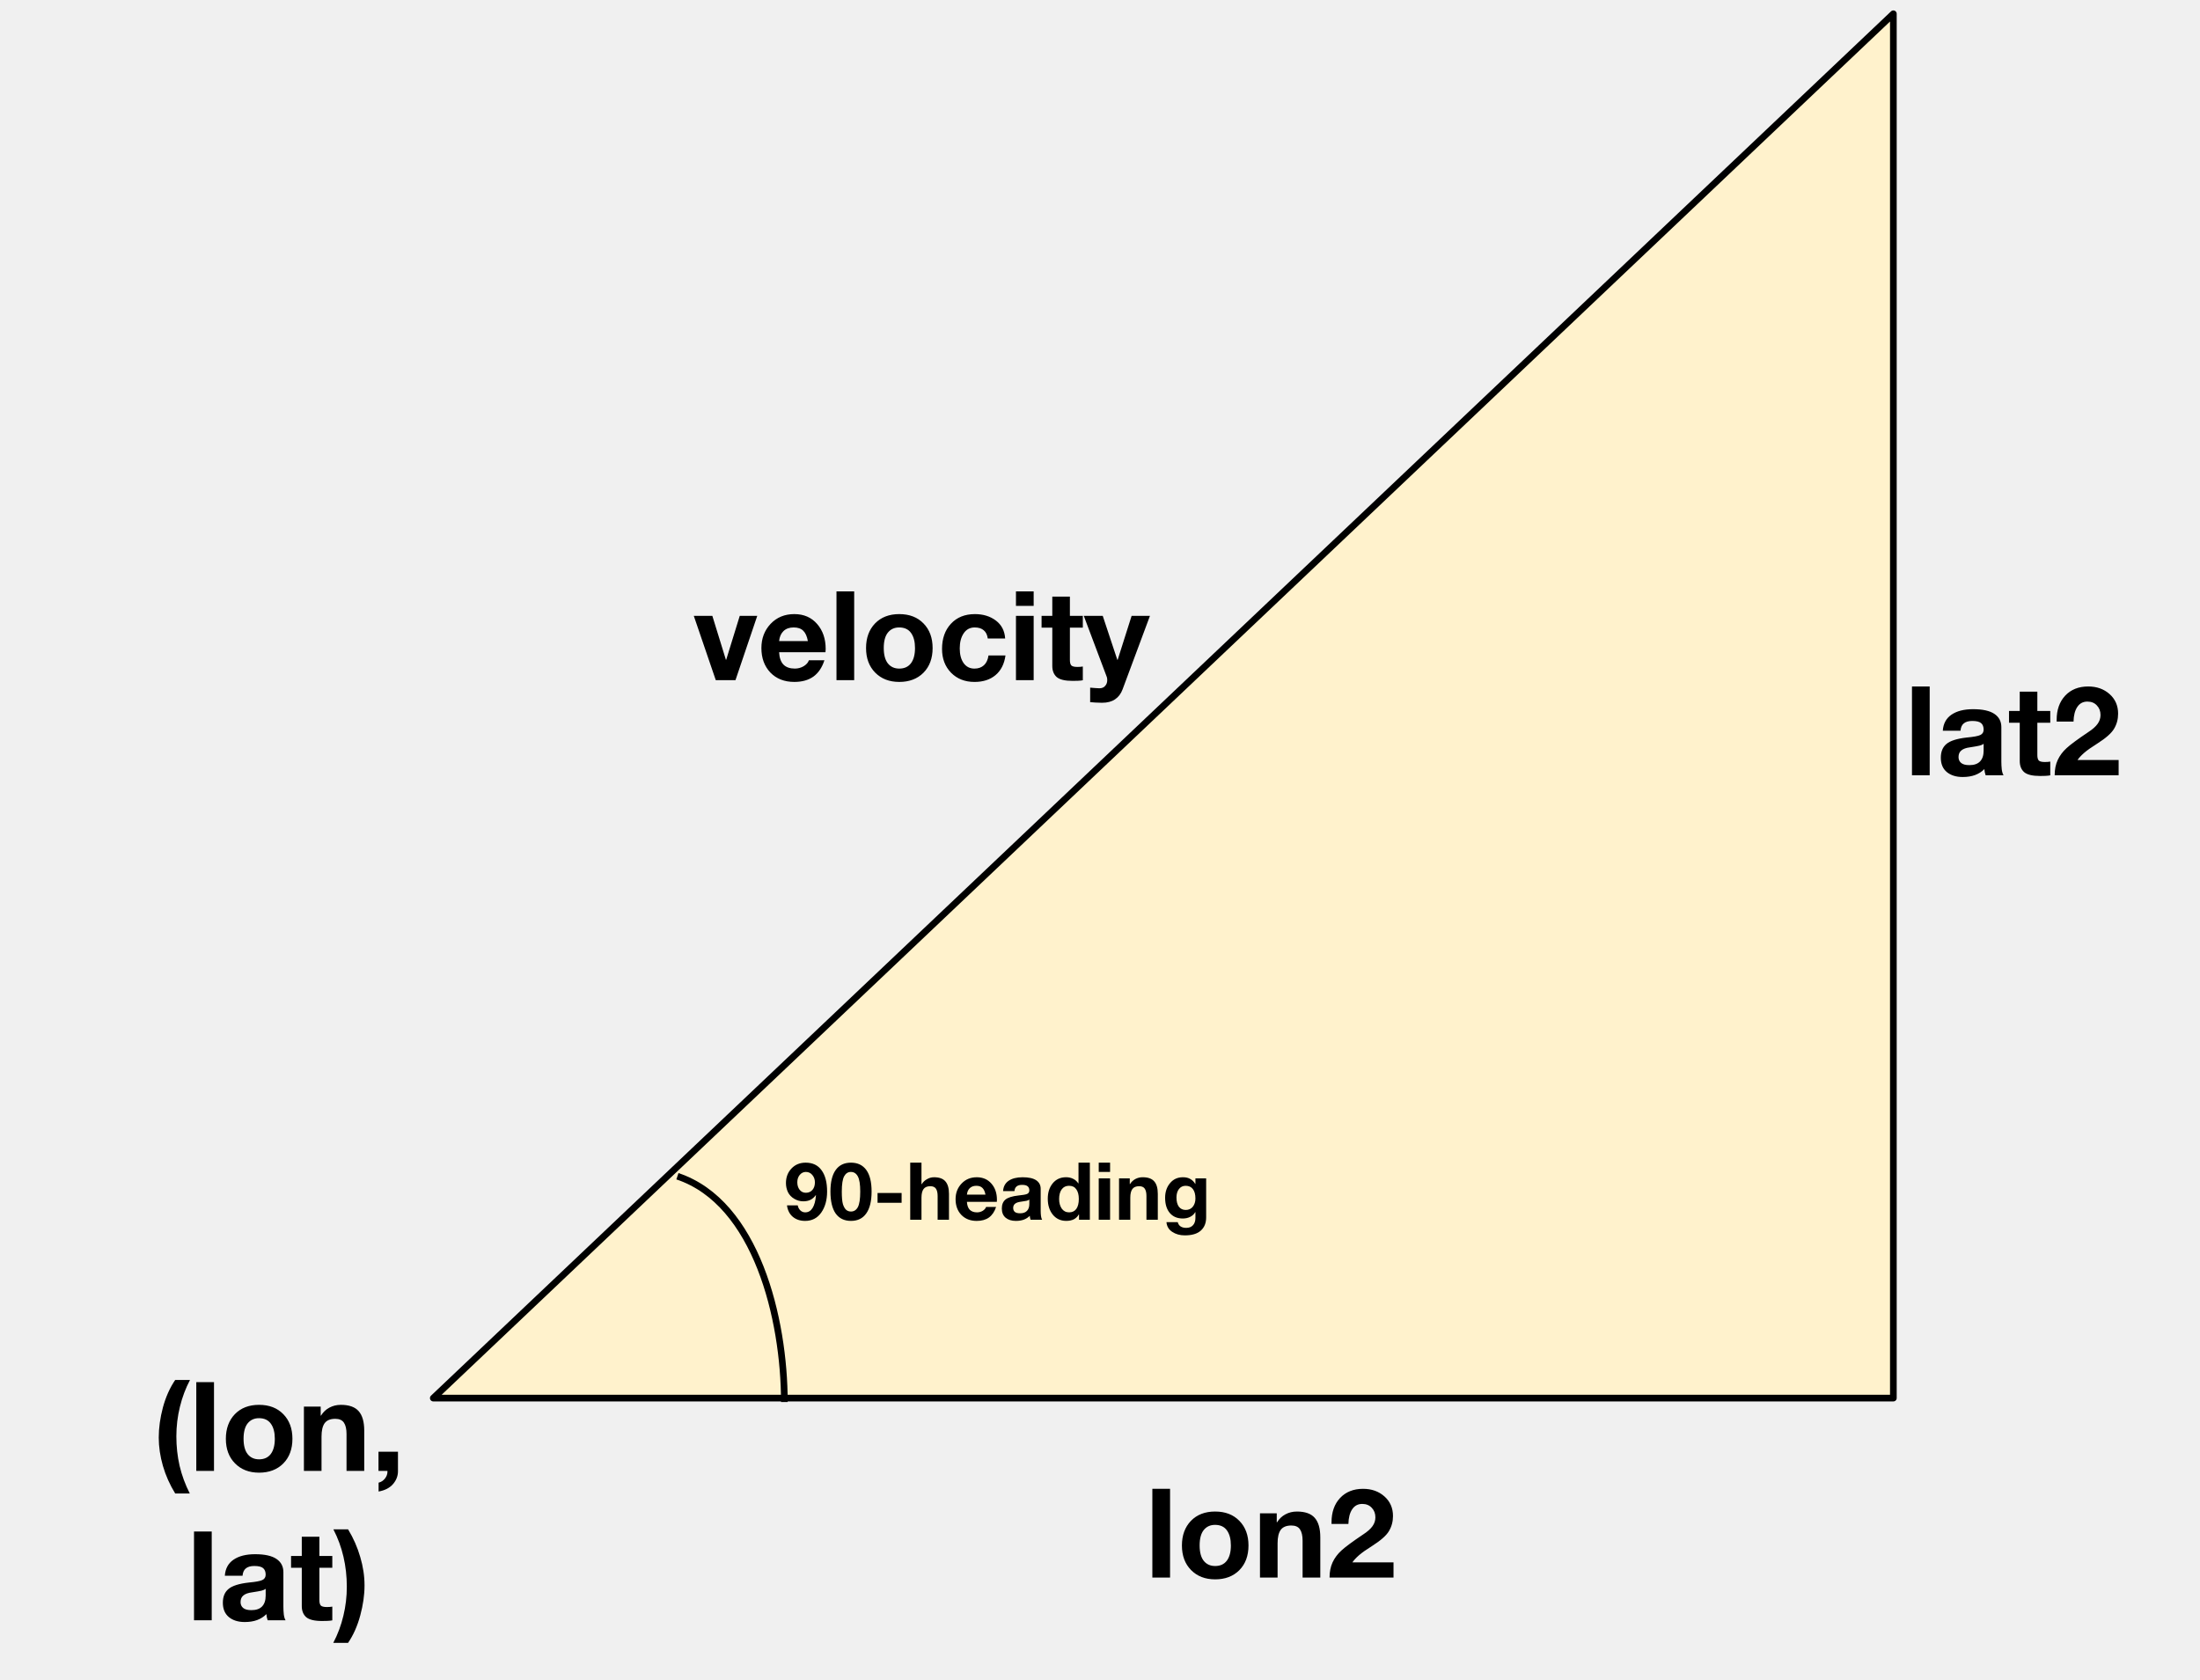
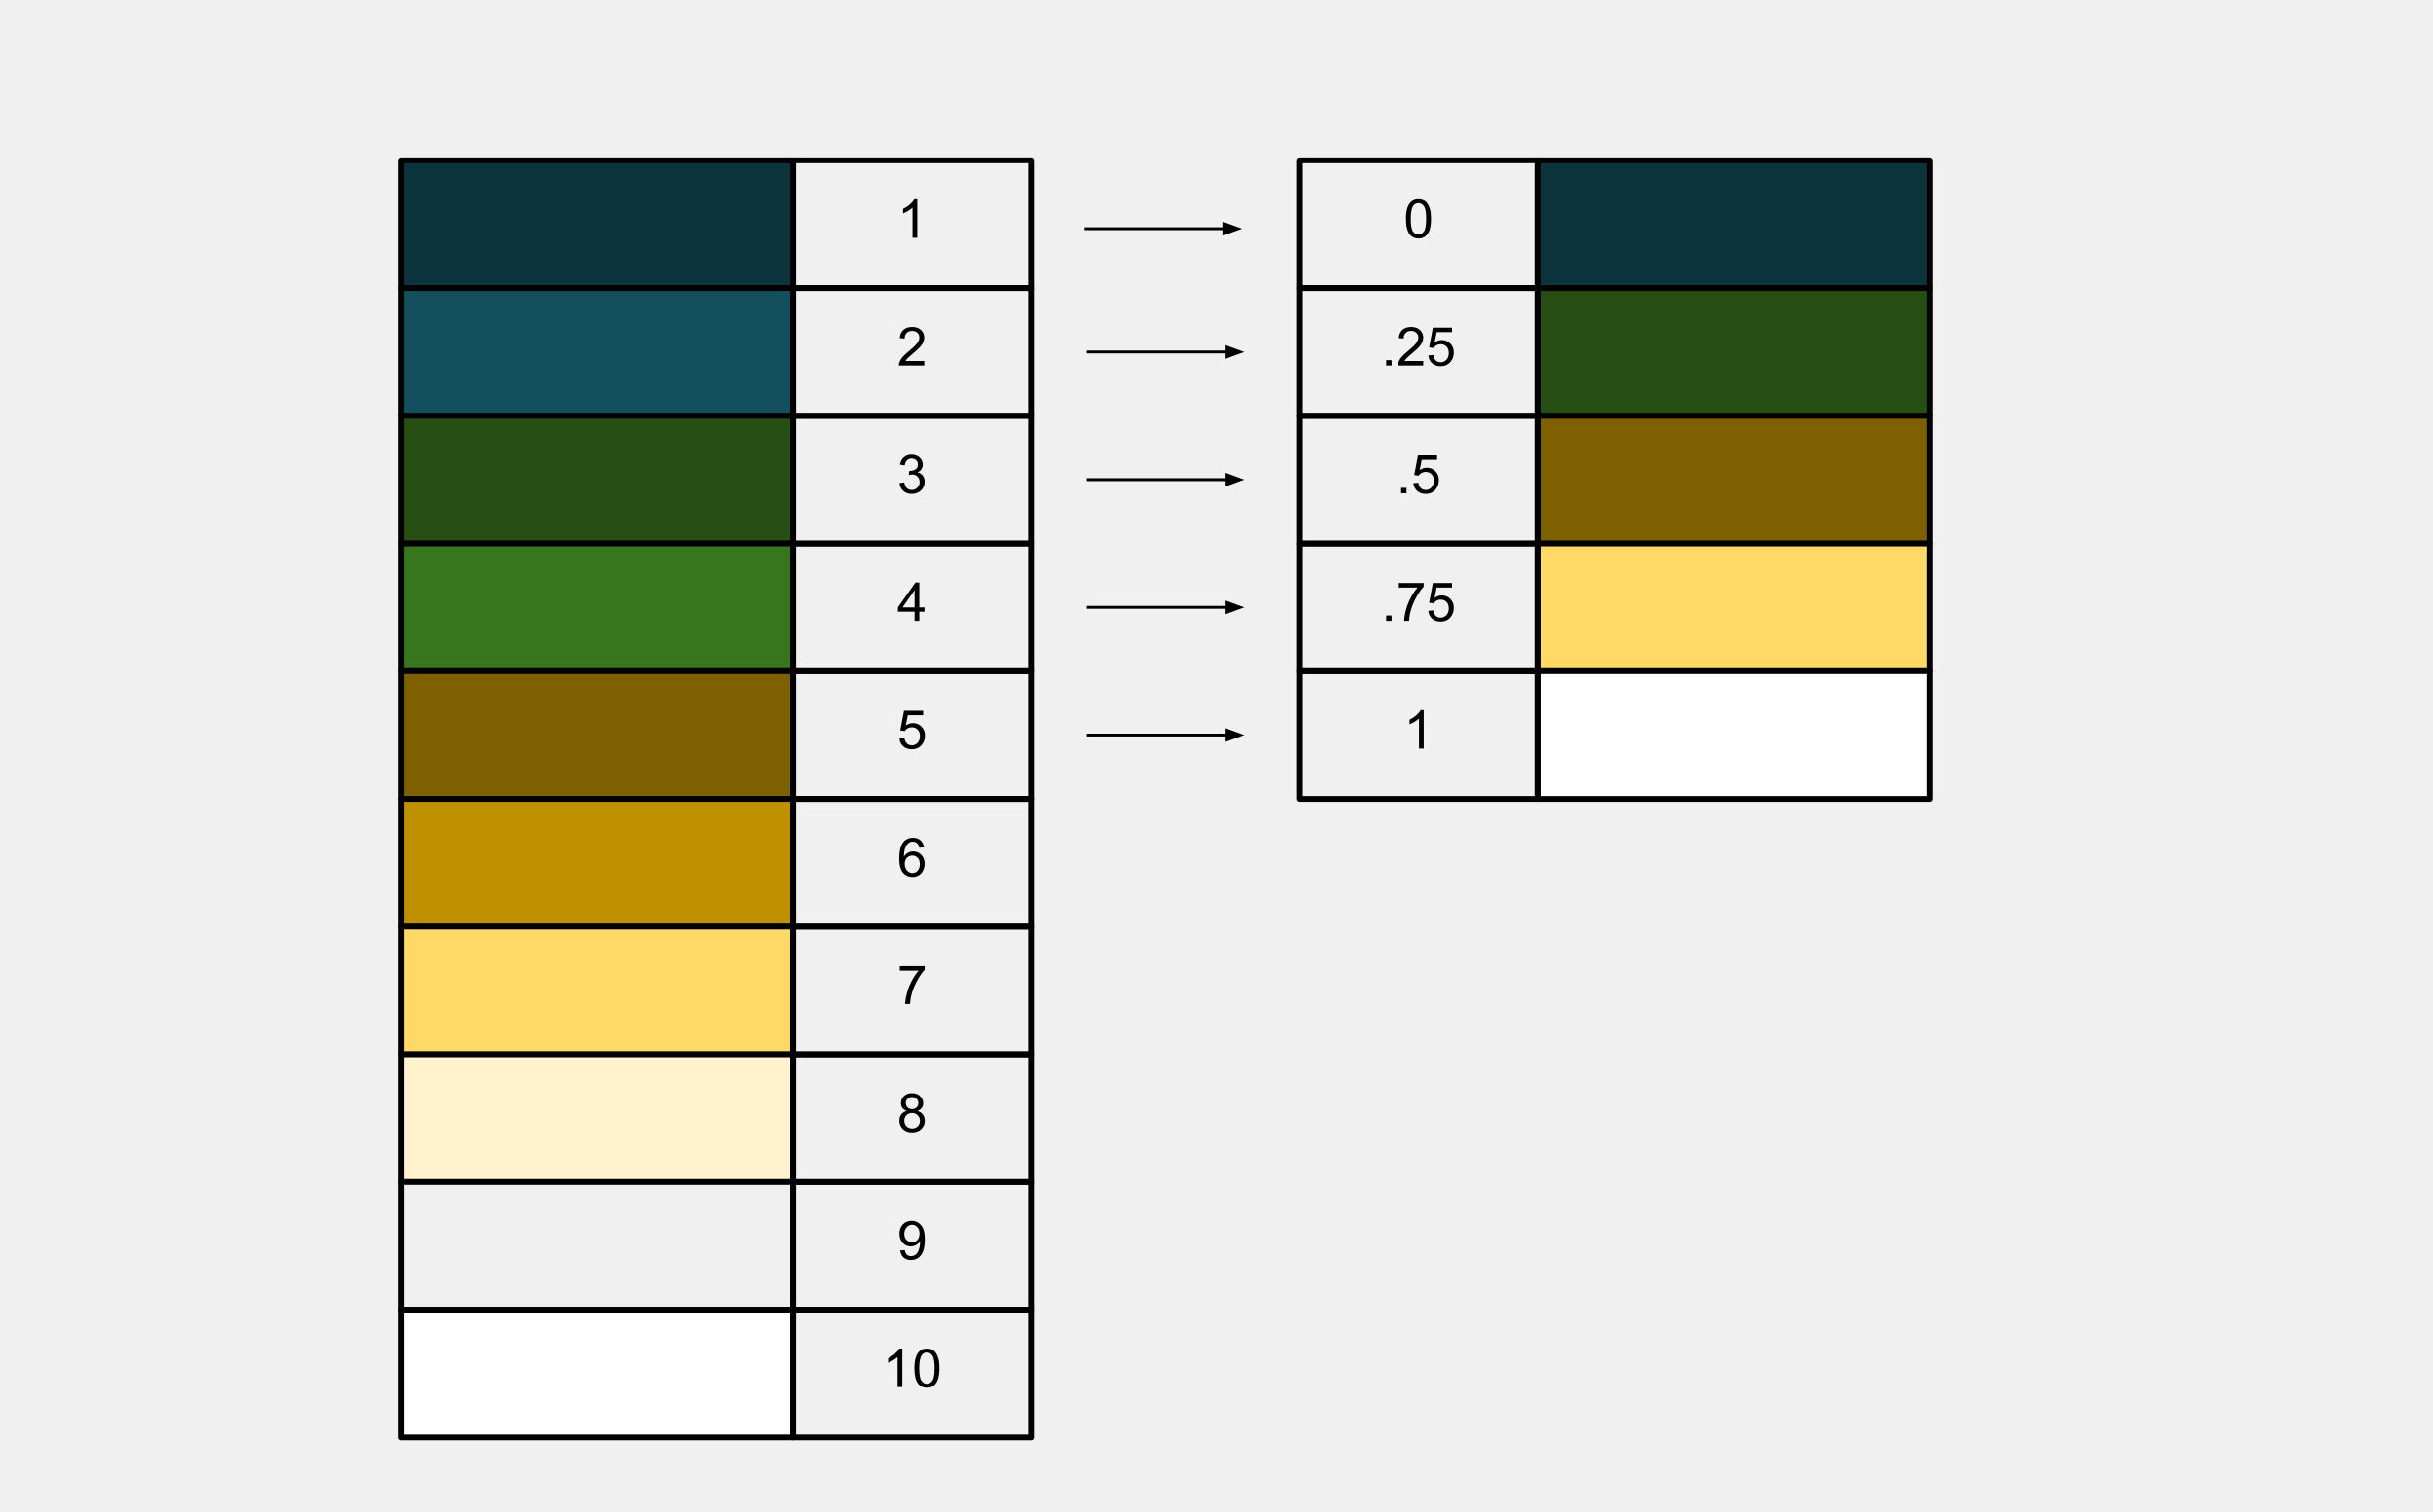
- <svg xmlns="http://www.w3.org/2000/svg" version="1.1" viewBox="0.0 0.0 329.971 251.887" fill="none" stroke="none" stroke-linecap="square" stroke-miterlimit="10">
+ <svg xmlns="http://www.w3.org/2000/svg" version="1.1" viewBox="0.0 0.0 845.919 525.509" fill="none" stroke="none" stroke-linecap="square" stroke-miterlimit="10">
  <clipPath id="p.0">
-     <path d="m0 0l329.971 0l0 251.887l-329.971 0l0 -251.887z" clip-rule="nonzero" />
+     <path d="m0 0l845.919 0l0 525.509l-845.919 0l0 -525.509z" clip-rule="nonzero" />
  </clipPath>
  <g clip-path="url(#p.0)">
-     <path fill="#000000" fill-opacity="0.0" d="m0 0l329.971 0l0 251.887l-329.971 0z" fill-rule="evenodd" />
-     <path fill="#fff2cc" d="m283.979 209.685l0 -207.622l-218.992 207.622z" fill-rule="evenodd" />
-     <path stroke="#000000" stroke-width="1.0" stroke-linejoin="round" stroke-linecap="butt" d="m283.979 209.685l0 -207.622l-218.992 207.622z" fill-rule="evenodd" />
-     <path fill="#000000" fill-opacity="0.0" d="m0 193.685l83.654 0l0 64.63l-83.654 0z" fill-rule="evenodd" />
-     <path fill="#000000" d="m28.499 206.964q-0.984 1.859 -1.516 4.031q-0.531 2.156 -0.531 4.422q0 2.297 0.484 4.422q0.5 2.125 1.531 4.156l-2.188 0q-1.219 -1.984 -1.844 -4.141q-0.625 -2.172 -0.625 -4.25q0 -2.172 0.625 -4.516q0.641 -2.359 1.844 -4.125l2.219 0zm3.598 0.328l0 13.312l-2.656 0l0 -13.312l2.656 0zm6.763 3.406q2.281 0 3.641 1.406q1.359 1.391 1.359 3.688q0 2.312 -1.375 3.703q-1.375 1.375 -3.625 1.375q-2.234 0 -3.609 -1.391q-1.375 -1.391 -1.375 -3.688q0 -2.281 1.344 -3.688q1.359 -1.406 3.641 -1.406zm-2.328 5.094q0 1.531 0.625 2.312q0.625 0.766 1.703 0.766q1.141 0 1.75 -0.797q0.609 -0.812 0.609 -2.281q0 -1.438 -0.594 -2.266q-0.594 -0.828 -1.781 -0.828q-1.062 0 -1.688 0.766q-0.625 0.766 -0.625 2.328zm14.583 -5.094q1.844 0 2.672 0.938q0.844 0.938 0.844 2.938l0 6.031l-2.656 0l0 -5.531q0 -1.125 -0.391 -1.703q-0.391 -0.578 -1.297 -0.578q-1.109 0 -1.594 0.656q-0.469 0.656 -0.469 2.016l0 5.141l-2.641 0l0 -9.641l2.516 0l0 1.344l0.047 0q0.484 -0.781 1.25 -1.188q0.781 -0.422 1.719 -0.422zm8.575 7.031l0 2.922q0 1.078 -0.75 1.938q-0.75 0.859 -2.156 1.109l0 -1.328q0.609 -0.156 0.969 -0.641q0.359 -0.469 0.359 -1.0l0 -0.125l-1.344 0l0 -2.875l2.922 0z" fill-rule="nonzero" />
-     <path fill="#000000" d="m31.756 229.693l0 13.312l-2.656 0l0 -13.312l2.656 0zm6.513 3.406q2.141 0 3.188 0.703q1.047 0.703 1.047 1.984l0 5.172q0 0.578 0.062 1.172q0.078 0.578 0.266 0.875l-2.688 0q-0.078 -0.219 -0.125 -0.453q-0.047 -0.234 -0.062 -0.469q-0.562 0.578 -1.391 0.891q-0.812 0.297 -1.859 0.297q-1.484 0 -2.391 -0.75q-0.891 -0.75 -0.891 -2.141q0 -1.359 0.844 -2.062q0.844 -0.719 3.047 -0.969q1.547 -0.141 2.031 -0.375q0.5 -0.234 0.5 -0.812q0 -0.641 -0.375 -0.969q-0.375 -0.328 -1.328 -0.328q-0.828 0 -1.266 0.359q-0.438 0.344 -0.5 1.109l-2.656 0q0.109 -1.594 1.297 -2.406q1.203 -0.828 3.25 -0.828zm-2.188 7.172q0 0.562 0.391 0.891q0.391 0.328 1.234 0.328q1.062 0 1.594 -0.547q0.547 -0.562 0.547 -1.625l0 -1.031q-0.234 0.188 -0.625 0.281q-0.391 0.094 -1.406 0.25q-0.891 0.109 -1.312 0.469q-0.422 0.344 -0.422 0.984zm11.822 -9.797l0 2.891l1.938 0l0 1.766l-1.938 0l0 4.844q0 0.594 0.219 0.828q0.234 0.219 0.906 0.219q0.234 0 0.438 -0.016q0.203 -0.016 0.375 -0.047l0 2.062q-0.328 0.062 -0.734 0.078q-0.391 0.016 -0.797 0.016q-1.719 0 -2.391 -0.578q-0.656 -0.594 -0.656 -1.656l0 -5.75l-1.609 0l0 -1.766l1.609 0l0 -2.891l2.641 0zm4.302 -1.109q1.203 1.984 1.828 4.156q0.641 2.156 0.641 4.266q0 2.125 -0.641 4.5q-0.641 2.375 -1.828 4.109l-2.219 0q1.016 -1.938 1.516 -4.062q0.516 -2.125 0.516 -4.359q0 -2.328 -0.5 -4.484q-0.5 -2.156 -1.516 -4.125l2.203 0z" fill-rule="nonzero" />
-     <path fill="#000000" fill-opacity="0.0" d="m89.346 75.089l97.638 0l0 42.016l-97.638 0z" fill-rule="evenodd" />
-     <path fill="#000000" d="m106.843 92.369l2.031 6.578l0.047 0l2.031 -6.578l2.625 0l-3.266 9.641l-2.953 0l-3.297 -9.641l2.781 0zm12.295 -0.266q2.141 0 3.422 1.484q1.281 1.469 1.281 3.75l-0.031 0.484l-6.953 0q0.062 1.25 0.656 1.859q0.594 0.594 1.703 0.594q0.719 0 1.328 -0.359q0.609 -0.375 0.781 -0.891l2.328 0q-0.531 1.641 -1.656 2.453q-1.125 0.797 -2.859 0.797q-2.234 0 -3.594 -1.406q-1.344 -1.422 -1.344 -3.672q0 -2.156 1.375 -3.625q1.391 -1.469 3.562 -1.469zm-2.281 4.047l4.312 0q-0.188 -1.062 -0.688 -1.547q-0.5 -0.5 -1.438 -0.5q-0.969 0 -1.531 0.547q-0.562 0.547 -0.656 1.5zm11.26 -7.453l0 13.312l-2.656 0l0 -13.312l2.656 0zm6.763 3.406q2.281 0 3.641 1.406q1.359 1.391 1.359 3.688q0 2.312 -1.375 3.703q-1.375 1.375 -3.625 1.375q-2.234 0 -3.609 -1.391q-1.375 -1.391 -1.375 -3.688q0 -2.281 1.344 -3.688q1.359 -1.406 3.641 -1.406zm-2.328 5.094q0 1.531 0.625 2.312q0.625 0.766 1.703 0.766q1.141 0 1.75 -0.797q0.609 -0.812 0.609 -2.281q0 -1.438 -0.594 -2.266q-0.594 -0.828 -1.781 -0.828q-1.062 0 -1.688 0.766q-0.625 0.766 -0.625 2.328zm13.662 -5.094q1.875 0 3.156 0.969q1.281 0.969 1.391 2.688l-2.609 0q-0.109 -0.828 -0.609 -1.234q-0.484 -0.422 -1.344 -0.422q-1.062 0 -1.656 0.875q-0.594 0.875 -0.594 2.266q0 1.375 0.578 2.203q0.594 0.828 1.625 0.828q0.875 0 1.422 -0.5q0.547 -0.5 0.688 -1.469l2.547 0q-0.266 1.922 -1.5 2.953q-1.219 1.016 -3.141 1.016q-2.156 0 -3.516 -1.375q-1.359 -1.391 -1.359 -3.578q0 -2.328 1.328 -3.766q1.344 -1.453 3.594 -1.453zm8.822 -3.406l0 2.172l-2.656 0l0 -2.172l2.656 0zm0 3.672l0 9.641l-2.656 0l0 -9.641l2.656 0zm5.435 -2.891l0 2.891l1.938 0l0 1.766l-1.938 0l0 4.844q0 0.594 0.219 0.828q0.234 0.219 0.906 0.219q0.234 0 0.438 -0.016q0.203 -0.016 0.375 -0.047l0 2.062q-0.328 0.062 -0.734 0.078q-0.391 0.016 -0.797 0.016q-1.719 0 -2.391 -0.578q-0.656 -0.594 -0.656 -1.656l0 -5.75l-1.609 0l0 -1.766l1.609 0l0 -2.891l2.641 0zm4.927 2.891l2.188 6.594l0.047 0l2.094 -6.594l2.75 0l-4.109 11.031q-0.359 0.969 -1.125 1.484q-0.75 0.516 -1.953 0.516q-0.562 0 -0.969 -0.031q-0.391 -0.016 -0.812 -0.062l0 -2.172q0.484 0.047 0.797 0.062q0.312 0.031 0.594 0.031q0.562 0 0.859 -0.359q0.312 -0.344 0.312 -0.859q0 -0.141 -0.016 -0.266q-0.016 -0.141 -0.094 -0.328l-3.406 -9.047l2.844 0z" fill-rule="nonzero" />
-     <path fill="#000000" fill-opacity="0.0" d="m148.753 209.685l83.654 0l0 42.016l-83.654 0z" fill-rule="evenodd" />
-     <path fill="#000000" d="m175.494 223.293l0 13.312l-2.656 0l0 -13.312l2.656 0zm6.763 3.406q2.281 0 3.641 1.406q1.359 1.391 1.359 3.688q0 2.312 -1.375 3.703q-1.375 1.375 -3.625 1.375q-2.234 0 -3.609 -1.391q-1.375 -1.391 -1.375 -3.688q0 -2.281 1.344 -3.688q1.359 -1.406 3.641 -1.406zm-2.328 5.094q0 1.531 0.625 2.312q0.625 0.766 1.703 0.766q1.141 0 1.75 -0.797q0.609 -0.812 0.609 -2.281q0 -1.438 -0.594 -2.266q-0.594 -0.828 -1.781 -0.828q-1.062 0 -1.688 0.766q-0.625 0.766 -0.625 2.328zm14.583 -5.094q1.844 0 2.672 0.938q0.844 0.938 0.844 2.938l0 6.031l-2.656 0l0 -5.531q0 -1.125 -0.391 -1.703q-0.391 -0.578 -1.297 -0.578q-1.109 0 -1.594 0.656q-0.469 0.656 -0.469 2.016l0 5.141l-2.641 0l0 -9.641l2.516 0l0 1.344l0.047 0q0.484 -0.781 1.25 -1.188q0.781 -0.422 1.719 -0.422zm9.934 -3.406q1.922 0 3.203 1.141q1.281 1.141 1.281 2.938q0 1.25 -0.609 2.266q-0.594 1.0 -2.516 2.219q-1.344 0.844 -1.984 1.406q-0.641 0.562 -0.984 1.062l6.172 0l0 2.281l-9.594 0q0 -1.297 0.453 -2.281q0.469 -1.0 1.328 -1.781q0.859 -0.797 3.281 -2.422q0.938 -0.609 1.375 -1.219q0.438 -0.609 0.438 -1.328q0 -0.875 -0.547 -1.438q-0.531 -0.578 -1.422 -0.578q-0.984 0 -1.516 0.812q-0.531 0.797 -0.562 2.188l-2.531 0l0 -0.25q0 -2.266 1.281 -3.641q1.297 -1.375 3.453 -1.375z" fill-rule="nonzero" />
-     <path fill="#000000" fill-opacity="0.0" d="m260.1 89.349l83.654 0l0 42.016l-83.654 0z" fill-rule="evenodd" />
-     <path fill="#000000" d="m289.428 102.957l0 13.312l-2.656 0l0 -13.312l2.656 0zm6.513 3.406q2.141 0 3.188 0.703q1.047 0.703 1.047 1.984l0 5.172q0 0.578 0.062 1.172q0.078 0.578 0.266 0.875l-2.688 0q-0.078 -0.219 -0.125 -0.453q-0.047 -0.234 -0.062 -0.469q-0.562 0.578 -1.391 0.891q-0.812 0.297 -1.859 0.297q-1.484 0 -2.391 -0.75q-0.891 -0.75 -0.891 -2.141q0 -1.359 0.844 -2.062q0.844 -0.719 3.047 -0.969q1.547 -0.141 2.031 -0.375q0.5 -0.234 0.5 -0.812q0 -0.641 -0.375 -0.969q-0.375 -0.328 -1.328 -0.328q-0.828 0 -1.266 0.359q-0.438 0.344 -0.5 1.109l-2.656 0q0.109 -1.594 1.297 -2.406q1.203 -0.828 3.25 -0.828zm-2.188 7.172q0 0.562 0.391 0.891q0.391 0.328 1.234 0.328q1.062 0 1.594 -0.547q0.547 -0.562 0.547 -1.625l0 -1.031q-0.234 0.188 -0.625 0.281q-0.391 0.094 -1.406 0.25q-0.891 0.109 -1.312 0.469q-0.422 0.344 -0.422 0.984zm11.822 -9.797l0 2.891l1.938 0l0 1.766l-1.938 0l0 4.844q0 0.594 0.219 0.828q0.234 0.219 0.906 0.219q0.234 0 0.438 -0.016q0.203 -0.016 0.375 -0.047l0 2.062q-0.328 0.062 -0.734 0.078q-0.391 0.016 -0.797 0.016q-1.719 0 -2.391 -0.578q-0.656 -0.594 -0.656 -1.656l0 -5.75l-1.609 0l0 -1.766l1.609 0l0 -2.891l2.641 0zm7.63 -0.781q1.922 0 3.203 1.141q1.281 1.141 1.281 2.938q0 1.25 -0.609 2.266q-0.594 1.0 -2.516 2.219q-1.344 0.844 -1.984 1.406q-0.641 0.562 -0.984 1.062l6.172 0l0 2.281l-9.594 0q0 -1.297 0.453 -2.281q0.469 -1.0 1.328 -1.781q0.859 -0.797 3.281 -2.422q0.938 -0.609 1.375 -1.219q0.438 -0.609 0.438 -1.328q0 -0.875 -0.547 -1.438q-0.531 -0.578 -1.422 -0.578q-0.984 0 -1.516 0.812q-0.531 0.797 -0.562 2.188l-2.531 0l0 -0.25q0 -2.266 1.281 -3.641q1.297 -1.375 3.453 -1.375z" fill-rule="nonzero" />
-     <path fill="#000000" fill-opacity="0.0" d="m101.604 176.412c11.848 3.949 16.039 21.372 16.039 33.861" fill-rule="evenodd" />
-     <path stroke="#000000" stroke-width="1.0" stroke-linejoin="round" stroke-linecap="butt" d="m101.604 176.412c11.848 3.949 16.039 21.372 16.039 33.861" fill-rule="evenodd" />
-     <path fill="#000000" fill-opacity="0.0" d="m107.803 162.417l83.654 0l0 33.921l-83.654 0z" fill-rule="evenodd" />
-     <path fill="#000000" d="m120.835 174.375q1.578 0 2.391 1.141q0.828 1.125 0.828 3.188q0 1.906 -0.875 3.156q-0.875 1.25 -2.422 1.25q-1.109 0 -1.844 -0.609q-0.734 -0.625 -0.875 -1.719l1.609 0q0.094 0.469 0.406 0.766q0.312 0.281 0.719 0.281q0.688 0 1.094 -0.641q0.422 -0.656 0.516 -1.922l-0.016 -0.031q-0.344 0.484 -0.812 0.719q-0.453 0.219 -1.078 0.219q-0.703 0 -1.344 -0.375q-0.641 -0.375 -0.953 -1.0q-0.297 -0.641 -0.297 -1.359q0 -1.312 0.828 -2.188q0.828 -0.875 2.125 -0.875zm-1.25 2.938q0 0.672 0.344 1.125q0.359 0.453 0.938 0.453q0.609 0 0.984 -0.422q0.375 -0.438 0.375 -1.141q0 -0.656 -0.391 -1.109q-0.375 -0.453 -0.969 -0.453q-0.547 0 -0.922 0.453q-0.359 0.438 -0.359 1.094zm8.049 -2.938q1.5 0 2.297 1.094q0.797 1.094 0.797 3.234q0 2.156 -0.797 3.281q-0.781 1.125 -2.297 1.125q-1.5 0 -2.297 -1.109q-0.781 -1.125 -0.781 -3.297q0 -2.125 0.781 -3.219q0.781 -1.109 2.297 -1.109zm-1.375 4.344q0 1.297 0.172 1.891q0.188 0.578 0.484 0.844q0.297 0.25 0.719 0.25q0.672 0 1.031 -0.656q0.359 -0.672 0.359 -2.344q0 -1.609 -0.359 -2.266q-0.359 -0.672 -1.047 -0.672q-0.641 0 -1.0 0.641q-0.359 0.641 -0.359 2.312zm8.971 0.203l0 1.469l-3.609 0l0 -1.469l3.609 0zm2.98 -4.547l0 3.219l0.047 0q0.266 -0.453 0.766 -0.734q0.5 -0.297 1.062 -0.297q1.172 0 1.703 0.609q0.547 0.609 0.547 1.891l0 3.875l-1.703 0l0 -3.562q0 -0.719 -0.25 -1.094q-0.25 -0.375 -0.844 -0.375q-0.703 0 -1.016 0.422q-0.312 0.422 -0.312 1.297l0 3.312l-1.688 0l0 -8.562l1.688 0zm8.285 2.188q1.375 0 2.203 0.953q0.828 0.938 0.828 2.422l-0.016 0.312l-4.484 0q0.047 0.797 0.422 1.188q0.391 0.391 1.094 0.391q0.469 0 0.859 -0.234q0.391 -0.25 0.5 -0.578l1.5 0q-0.344 1.047 -1.062 1.578q-0.719 0.516 -1.844 0.516q-1.438 0 -2.312 -0.906q-0.859 -0.906 -0.859 -2.359q0 -1.391 0.891 -2.328q0.891 -0.953 2.281 -0.953zm-1.469 2.609l2.781 0q-0.125 -0.688 -0.453 -1.0q-0.312 -0.328 -0.922 -0.328q-0.609 0 -0.984 0.359q-0.359 0.344 -0.422 0.969zm8.344 -2.609q1.375 0 2.047 0.453q0.672 0.453 0.672 1.281l0 3.328q0 0.375 0.047 0.75q0.047 0.375 0.172 0.562l-1.734 0q-0.047 -0.141 -0.078 -0.281q-0.031 -0.156 -0.047 -0.312q-0.359 0.375 -0.891 0.578q-0.516 0.188 -1.188 0.188q-0.969 0 -1.547 -0.484q-0.562 -0.484 -0.562 -1.375q0 -0.875 0.531 -1.328q0.547 -0.469 1.969 -0.625q0.984 -0.094 1.297 -0.234q0.328 -0.156 0.328 -0.531q0 -0.406 -0.25 -0.609q-0.234 -0.219 -0.844 -0.219q-0.531 0 -0.812 0.234q-0.281 0.219 -0.328 0.703l-1.703 0q0.062 -1.016 0.828 -1.547q0.781 -0.531 2.094 -0.531zm-1.406 4.609q0 0.375 0.25 0.594q0.25 0.203 0.797 0.203q0.672 0 1.016 -0.359q0.359 -0.359 0.359 -1.047l0 -0.656q-0.156 0.125 -0.406 0.188q-0.25 0.047 -0.891 0.141q-0.594 0.078 -0.859 0.312q-0.266 0.219 -0.266 0.625zm11.5 -6.797l0 8.562l-1.625 0l0 -0.797l-0.031 0q-0.266 0.484 -0.75 0.734q-0.484 0.234 -1.125 0.234q-1.266 0 -2.031 -0.938q-0.75 -0.938 -0.75 -2.391q0 -1.391 0.734 -2.297q0.75 -0.922 2.016 -0.922q0.578 0 1.047 0.234q0.484 0.234 0.781 0.688l0.031 0l0 -3.109l1.703 0zm-4.609 5.453q0 0.859 0.391 1.438q0.406 0.562 1.109 0.562q0.703 0 1.078 -0.516q0.375 -0.531 0.375 -1.5q0 -0.906 -0.375 -1.438q-0.359 -0.531 -1.094 -0.531q-0.703 0 -1.094 0.531q-0.391 0.531 -0.391 1.453zm7.643 -5.453l0 1.391l-1.703 0l0 -1.391l1.703 0zm0 2.359l0 6.203l-1.703 0l0 -6.203l1.703 0zm4.891 -0.172q1.188 0 1.719 0.609q0.547 0.594 0.547 1.891l0 3.875l-1.703 0l0 -3.562q0 -0.719 -0.25 -1.094q-0.25 -0.375 -0.844 -0.375q-0.703 0 -1.016 0.422q-0.312 0.422 -0.312 1.297l0 3.312l-1.688 0l0 -6.203l1.609 0l0 0.859l0.031 0q0.312 -0.5 0.812 -0.766q0.5 -0.266 1.094 -0.266zm6.035 0q0.672 0 1.109 0.266q0.453 0.25 0.734 0.734l0.031 0l0 -0.828l1.609 0l0 5.859q0 1.25 -0.797 1.969q-0.797 0.719 -2.406 0.719q-1.094 0 -1.891 -0.531q-0.781 -0.516 -0.859 -1.453l1.688 0q0.125 0.453 0.453 0.656q0.328 0.203 0.828 0.203q0.656 0 1.016 -0.406q0.359 -0.391 0.359 -1.094l0 -0.859l-0.031 0q-0.25 0.453 -0.75 0.703q-0.484 0.25 -1.109 0.25q-1.25 0 -1.953 -0.828q-0.703 -0.828 -0.703 -2.281q0 -1.312 0.734 -2.188q0.734 -0.891 1.938 -0.891zm-0.969 3.047q0 0.875 0.359 1.375q0.375 0.484 1.031 0.484q0.672 0 1.062 -0.484q0.391 -0.5 0.391 -1.234q0 -0.906 -0.375 -1.406q-0.375 -0.5 -1.094 -0.5q-0.625 0 -1.0 0.484q-0.375 0.484 -0.375 1.281z" fill-rule="nonzero" />
+     <path fill="#000000" fill-opacity="0.0" d="m0 0l845.919 0l0 525.509l-845.919 0z" fill-rule="evenodd" />
+     <path fill="#0c343d" d="m139.454 55.782l136.346 0l0 44.409l-136.346 0z" fill-rule="evenodd" />
+     <path stroke="#000000" stroke-width="2.0" stroke-linejoin="round" stroke-linecap="butt" d="m139.454 55.782l136.346 0l0 44.409l-136.346 0z" fill-rule="evenodd" />
+     <path fill="#134f5c" d="m139.454 100.192l136.346 0l0 44.409l-136.346 0z" fill-rule="evenodd" />
+     <path stroke="#000000" stroke-width="2.0" stroke-linejoin="round" stroke-linecap="butt" d="m139.454 100.192l136.346 0l0 44.409l-136.346 0z" fill-rule="evenodd" />
+     <path fill="#274e13" d="m139.454 144.601l136.346 0l0 44.409l-136.346 0z" fill-rule="evenodd" />
+     <path stroke="#000000" stroke-width="2.0" stroke-linejoin="round" stroke-linecap="butt" d="m139.454 144.601l136.346 0l0 44.409l-136.346 0z" fill-rule="evenodd" />
+     <path fill="#38761d" d="m139.454 189.011l136.346 0l0 44.409l-136.346 0z" fill-rule="evenodd" />
+     <path stroke="#000000" stroke-width="2.0" stroke-linejoin="round" stroke-linecap="butt" d="m139.454 189.011l136.346 0l0 44.409l-136.346 0z" fill-rule="evenodd" />
+     <path fill="#7f6000" d="m139.454 233.42l136.346 0l0 44.409l-136.346 0z" fill-rule="evenodd" />
+     <path stroke="#000000" stroke-width="2.0" stroke-linejoin="round" stroke-linecap="butt" d="m139.454 233.42l136.346 0l0 44.409l-136.346 0z" fill-rule="evenodd" />
+     <path fill="#000000" fill-opacity="0.0" d="m275.801 55.782l82.646 0l0 44.409l-82.646 0z" fill-rule="evenodd" />
+     <path stroke="#000000" stroke-width="2.0" stroke-linejoin="round" stroke-linecap="butt" d="m275.801 55.782l82.646 0l0 44.409l-82.646 0z" fill-rule="evenodd" />
+     <path fill="#000000" d="m318.889 82.702l-1.641 0l0 -10.453q-0.594 0.562 -1.562 1.141q-0.953 0.562 -1.719 0.844l0 -1.594q1.375 -0.641 2.406 -1.562q1.031 -0.922 1.453 -1.781l1.062 0l0 13.406z" fill-rule="nonzero" />
+     <path fill="#000000" fill-opacity="0.0" d="m275.801 100.192l82.646 0l0 44.409l-82.646 0z" fill-rule="evenodd" />
+     <path stroke="#000000" stroke-width="2.0" stroke-linejoin="round" stroke-linecap="butt" d="m275.801 100.192l82.646 0l0 44.409l-82.646 0z" fill-rule="evenodd" />
+     <path fill="#000000" d="m321.326 125.533l0 1.578l-8.828 0q-0.016 -0.594 0.188 -1.141q0.344 -0.906 1.078 -1.781q0.75 -0.875 2.156 -2.016q2.172 -1.781 2.938 -2.828q0.766 -1.047 0.766 -1.969q0 -0.984 -0.703 -1.641q-0.688 -0.672 -1.812 -0.672q-1.188 0 -1.906 0.719q-0.703 0.703 -0.703 1.953l-1.688 -0.172q0.172 -1.891 1.297 -2.875q1.141 -0.984 3.031 -0.984q1.922 0 3.047 1.062q1.125 1.062 1.125 2.641q0 0.797 -0.328 1.578q-0.328 0.781 -1.094 1.641q-0.75 0.844 -2.531 2.344q-1.469 1.234 -1.891 1.688q-0.422 0.438 -0.688 0.875l6.547 0z" fill-rule="nonzero" />
+     <path fill="#000000" fill-opacity="0.0" d="m275.801 144.601l82.646 0l0 44.409l-82.646 0z" fill-rule="evenodd" />
+     <path stroke="#000000" stroke-width="2.0" stroke-linejoin="round" stroke-linecap="butt" d="m275.801 144.601l82.646 0l0 44.409l-82.646 0z" fill-rule="evenodd" />
+     <path fill="#000000" d="m312.717 167.99l1.641 -0.219q0.281 1.406 0.953 2.016q0.688 0.609 1.656 0.609q1.156 0 1.953 -0.797q0.797 -0.797 0.797 -1.984q0 -1.125 -0.734 -1.859q-0.734 -0.734 -1.875 -0.734q-0.469 0 -1.156 0.172l0.188 -1.438q0.156 0.016 0.266 0.016q1.047 0 1.875 -0.547q0.844 -0.547 0.844 -1.672q0 -0.906 -0.609 -1.5q-0.609 -0.594 -1.578 -0.594q-0.953 0 -1.594 0.609q-0.641 0.594 -0.812 1.797l-1.641 -0.297q0.297 -1.641 1.359 -2.547q1.062 -0.906 2.656 -0.906q1.094 0 2.0 0.469q0.922 0.469 1.406 1.281q0.5 0.812 0.5 1.719q0 0.859 -0.469 1.578q-0.469 0.703 -1.375 1.125q1.188 0.281 1.844 1.141q0.656 0.859 0.656 2.156q0 1.734 -1.281 2.953q-1.266 1.219 -3.219 1.219q-1.766 0 -2.922 -1.047q-1.156 -1.047 -1.328 -2.719z" fill-rule="nonzero" />
+     <path fill="#000000" fill-opacity="0.0" d="m275.801 189.011l82.646 0l0 44.409l-82.646 0z" fill-rule="evenodd" />
+     <path stroke="#000000" stroke-width="2.0" stroke-linejoin="round" stroke-linecap="butt" d="m275.801 189.011l82.646 0l0 44.409l-82.646 0z" fill-rule="evenodd" />
+     <path fill="#000000" d="m317.967 215.93l0 -3.203l-5.797 0l0 -1.5l6.094 -8.656l1.344 0l0 8.656l1.797 0l0 1.5l-1.797 0l0 3.203l-1.641 0zm0 -4.703l0 -6.016l-4.188 6.016l4.188 0z" fill-rule="nonzero" />
+     <path fill="#000000" fill-opacity="0.0" d="m275.801 233.42l82.646 0l0 44.409l-82.646 0z" fill-rule="evenodd" />
+     <path stroke="#000000" stroke-width="2.0" stroke-linejoin="round" stroke-linecap="butt" d="m275.801 233.42l82.646 0l0 44.409l-82.646 0z" fill-rule="evenodd" />
+     <path fill="#000000" d="m312.717 256.84l1.719 -0.141q0.188 1.25 0.875 1.891q0.703 0.625 1.688 0.625q1.188 0 2.0 -0.891q0.828 -0.891 0.828 -2.359q0 -1.406 -0.797 -2.219q-0.781 -0.812 -2.062 -0.812q-0.781 0 -1.422 0.359q-0.641 0.359 -1.0 0.938l-1.547 -0.203l1.297 -6.859l6.641 0l0 1.562l-5.328 0l-0.719 3.594q1.203 -0.844 2.516 -0.844q1.75 0 2.953 1.219q1.203 1.203 1.203 3.109q0 1.812 -1.047 3.141q-1.297 1.625 -3.516 1.625q-1.812 0 -2.969 -1.016q-1.156 -1.031 -1.312 -2.719z" fill-rule="nonzero" />
+     <path fill="#0c343d" d="m534.567 55.782l136.346 0l0 44.409l-136.346 0z" fill-rule="evenodd" />
+     <path stroke="#000000" stroke-width="2.0" stroke-linejoin="round" stroke-linecap="butt" d="m534.567 55.782l136.346 0l0 44.409l-136.346 0z" fill-rule="evenodd" />
+     <path fill="#274e13" d="m534.567 100.192l136.346 0l0 44.409l-136.346 0z" fill-rule="evenodd" />
+     <path stroke="#000000" stroke-width="2.0" stroke-linejoin="round" stroke-linecap="butt" d="m534.567 100.192l136.346 0l0 44.409l-136.346 0z" fill-rule="evenodd" />
+     <path fill="#7f6000" d="m534.567 144.601l136.346 0l0 44.409l-136.346 0z" fill-rule="evenodd" />
+     <path stroke="#000000" stroke-width="2.0" stroke-linejoin="round" stroke-linecap="butt" d="m534.567 144.601l136.346 0l0 44.409l-136.346 0z" fill-rule="evenodd" />
+     <path fill="#ffd966" d="m534.567 189.011l136.346 0l0 44.409l-136.346 0z" fill-rule="evenodd" />
+     <path stroke="#000000" stroke-width="2.0" stroke-linejoin="round" stroke-linecap="butt" d="m534.567 189.011l136.346 0l0 44.409l-136.346 0z" fill-rule="evenodd" />
+     <path fill="#ffffff" d="m534.567 233.42l136.346 0l0 44.409l-136.346 0z" fill-rule="evenodd" />
+     <path stroke="#000000" stroke-width="2.0" stroke-linejoin="round" stroke-linecap="butt" d="m534.567 233.42l136.346 0l0 44.409l-136.346 0z" fill-rule="evenodd" />
+     <path fill="#000000" fill-opacity="0.0" d="m451.921 55.782l82.646 0l0 44.409l-82.646 0z" fill-rule="evenodd" />
+     <path stroke="#000000" stroke-width="2.0" stroke-linejoin="round" stroke-linecap="butt" d="m451.921 55.782l82.646 0l0 44.409l-82.646 0z" fill-rule="evenodd" />
+     <path fill="#000000" d="m488.837 76.108q0 -2.359 0.484 -3.797q0.484 -1.453 1.438 -2.234q0.969 -0.781 2.422 -0.781q1.078 0 1.891 0.438q0.812 0.422 1.328 1.25q0.531 0.812 0.828 1.984q0.312 1.156 0.312 3.141q0 2.359 -0.484 3.812q-0.484 1.438 -1.453 2.234q-0.953 0.781 -2.422 0.781q-1.922 0 -3.031 -1.391q-1.312 -1.672 -1.312 -5.438zm1.672 0q0 3.297 0.766 4.391q0.781 1.078 1.906 1.078q1.141 0 1.906 -1.094q0.766 -1.094 0.766 -4.375q0 -3.297 -0.766 -4.375q-0.766 -1.078 -1.922 -1.078q-1.125 0 -1.797 0.953q-0.859 1.219 -0.859 4.5z" fill-rule="nonzero" />
+     <path fill="#000000" fill-opacity="0.0" d="m451.921 100.192l82.646 0l0 44.409l-82.646 0z" fill-rule="evenodd" />
+     <path stroke="#000000" stroke-width="2.0" stroke-linejoin="round" stroke-linecap="butt" d="m451.921 100.192l82.646 0l0 44.409l-82.646 0z" fill-rule="evenodd" />
+     <path fill="#000000" d="m481.964 127.112l0 -1.875l1.875 0l0 1.875l-1.875 0zm12.886 -1.578l0 1.578l-8.828 0q-0.016 -0.594 0.188 -1.141q0.344 -0.906 1.078 -1.781q0.75 -0.875 2.156 -2.016q2.172 -1.781 2.938 -2.828q0.766 -1.047 0.766 -1.969q0 -0.984 -0.703 -1.641q-0.688 -0.672 -1.812 -0.672q-1.188 0 -1.906 0.719q-0.703 0.703 -0.703 1.953l-1.688 -0.172q0.172 -1.891 1.297 -2.875q1.141 -0.984 3.031 -0.984q1.922 0 3.047 1.062q1.125 1.062 1.125 2.641q0 0.797 -0.328 1.578q-0.328 0.781 -1.094 1.641q-0.75 0.844 -2.531 2.344q-1.469 1.234 -1.891 1.688q-0.422 0.438 -0.688 0.875l6.547 0zm1.766 -1.922l1.719 -0.141q0.188 1.25 0.875 1.891q0.703 0.625 1.688 0.625q1.188 0 2.0 -0.891q0.828 -0.891 0.828 -2.359q0 -1.406 -0.797 -2.219q-0.781 -0.812 -2.062 -0.812q-0.781 0 -1.422 0.359q-0.641 0.359 -1.0 0.938l-1.547 -0.203l1.297 -6.859l6.641 0l0 1.562l-5.328 0l-0.719 3.594q1.203 -0.844 2.516 -0.844q1.75 0 2.953 1.219q1.203 1.203 1.203 3.109q0 1.812 -1.047 3.141q-1.297 1.625 -3.516 1.625q-1.812 0 -2.969 -1.016q-1.156 -1.031 -1.312 -2.719z" fill-rule="nonzero" />
+     <path fill="#000000" fill-opacity="0.0" d="m451.921 144.601l82.646 0l0 44.409l-82.646 0z" fill-rule="evenodd" />
+     <path stroke="#000000" stroke-width="2.0" stroke-linejoin="round" stroke-linecap="butt" d="m451.921 144.601l82.646 0l0 44.409l-82.646 0z" fill-rule="evenodd" />
+     <path fill="#000000" d="m487.152 171.521l0 -1.875l1.875 0l0 1.875l-1.875 0zm4.277 -3.5l1.719 -0.141q0.188 1.25 0.875 1.891q0.703 0.625 1.688 0.625q1.188 0 2.0 -0.891q0.828 -0.891 0.828 -2.359q0 -1.406 -0.797 -2.219q-0.781 -0.812 -2.062 -0.812q-0.781 0 -1.422 0.359q-0.641 0.359 -1.0 0.938l-1.547 -0.203l1.297 -6.859l6.641 0l0 1.562l-5.328 0l-0.719 3.594q1.203 -0.844 2.516 -0.844q1.75 0 2.953 1.219q1.203 1.203 1.203 3.109q0 1.812 -1.047 3.141q-1.297 1.625 -3.516 1.625q-1.812 0 -2.969 -1.016q-1.156 -1.031 -1.312 -2.719z" fill-rule="nonzero" />
+     <path fill="#000000" fill-opacity="0.0" d="m451.921 189.011l82.646 0l0 44.409l-82.646 0z" fill-rule="evenodd" />
+     <path stroke="#000000" stroke-width="2.0" stroke-linejoin="round" stroke-linecap="butt" d="m451.921 189.011l82.646 0l0 44.409l-82.646 0z" fill-rule="evenodd" />
+     <path fill="#000000" d="m481.964 215.93l0 -1.875l1.875 0l0 1.875l-1.875 0zm4.386 -11.609l0 -1.578l8.641 0l0 1.281q-1.281 1.359 -2.531 3.609q-1.25 2.25 -1.938 4.625q-0.484 1.672 -0.625 3.672l-1.688 0q0.031 -1.578 0.625 -3.812q0.594 -2.234 1.688 -4.297q1.109 -2.078 2.359 -3.5l-6.531 0zm10.266 8.109l1.719 -0.141q0.188 1.25 0.875 1.891q0.703 0.625 1.688 0.625q1.188 0 2.0 -0.891q0.828 -0.891 0.828 -2.359q0 -1.406 -0.797 -2.219q-0.781 -0.812 -2.062 -0.812q-0.781 0 -1.422 0.359q-0.641 0.359 -1.0 0.938l-1.547 -0.203l1.297 -6.859l6.641 0l0 1.562l-5.328 0l-0.719 3.594q1.203 -0.844 2.516 -0.844q1.75 0 2.953 1.219q1.203 1.203 1.203 3.109q0 1.812 -1.047 3.141q-1.297 1.625 -3.516 1.625q-1.812 0 -2.969 -1.016q-1.156 -1.031 -1.312 -2.719z" fill-rule="nonzero" />
+     <path fill="#000000" fill-opacity="0.0" d="m451.921 233.42l82.646 0l0 44.409l-82.646 0z" fill-rule="evenodd" />
+     <path stroke="#000000" stroke-width="2.0" stroke-linejoin="round" stroke-linecap="butt" d="m451.921 233.42l82.646 0l0 44.409l-82.646 0z" fill-rule="evenodd" />
+     <path fill="#000000" d="m495.009 260.34l-1.641 0l0 -10.453q-0.594 0.562 -1.562 1.141q-0.953 0.562 -1.719 0.844l0 -1.594q1.375 -0.641 2.406 -1.562q1.031 -0.922 1.453 -1.781l1.062 0l0 13.406z" fill-rule="nonzero" />
+     <path fill="#000000" fill-opacity="0.0" d="m377.045 79.541l54.74 0" fill-rule="evenodd" />
+     <path stroke="#000000" stroke-width="1.0" stroke-linejoin="round" stroke-linecap="butt" d="m377.045 79.541l48.74 0" fill-rule="evenodd" />
+     <path fill="#000000" stroke="#000000" stroke-width="1.0" stroke-linecap="butt" d="m425.785 81.192l4.538 -1.652l-4.538 -1.652z" fill-rule="evenodd" />
+     <path fill="#000000" fill-opacity="0.0" d="m377.814 122.396l54.74 0" fill-rule="evenodd" />
+     <path stroke="#000000" stroke-width="1.0" stroke-linejoin="round" stroke-linecap="butt" d="m377.814 122.396l48.74 0" fill-rule="evenodd" />
+     <path fill="#000000" stroke="#000000" stroke-width="1.0" stroke-linecap="butt" d="m426.554 124.048l4.538 -1.652l-4.538 -1.652z" fill-rule="evenodd" />
+     <path fill="#000000" fill-opacity="0.0" d="m377.814 166.806l54.74 0" fill-rule="evenodd" />
+     <path stroke="#000000" stroke-width="1.0" stroke-linejoin="round" stroke-linecap="butt" d="m377.814 166.806l48.74 0" fill-rule="evenodd" />
+     <path fill="#000000" stroke="#000000" stroke-width="1.0" stroke-linecap="butt" d="m426.554 168.458l4.538 -1.652l-4.538 -1.652z" fill-rule="evenodd" />
+     <path fill="#000000" fill-opacity="0.0" d="m377.814 211.215l54.74 0" fill-rule="evenodd" />
+     <path stroke="#000000" stroke-width="1.0" stroke-linejoin="round" stroke-linecap="butt" d="m377.814 211.215l48.74 0" fill-rule="evenodd" />
+     <path fill="#000000" stroke="#000000" stroke-width="1.0" stroke-linecap="butt" d="m426.554 212.867l4.538 -1.652l-4.538 -1.652z" fill-rule="evenodd" />
+     <path fill="#000000" fill-opacity="0.0" d="m377.814 255.625l54.74 0" fill-rule="evenodd" />
+     <path stroke="#000000" stroke-width="1.0" stroke-linejoin="round" stroke-linecap="butt" d="m377.814 255.625l48.74 0" fill-rule="evenodd" />
+     <path fill="#000000" stroke="#000000" stroke-width="1.0" stroke-linecap="butt" d="m426.554 257.276l4.538 -1.652l-4.538 -1.652z" fill-rule="evenodd" />
+     <path fill="#bf9000" d="m139.454 277.829l136.346 0l0 44.409l-136.346 0z" fill-rule="evenodd" />
+     <path stroke="#000000" stroke-width="2.0" stroke-linejoin="round" stroke-linecap="butt" d="m139.454 277.829l136.346 0l0 44.409l-136.346 0z" fill-rule="evenodd" />
+     <path fill="#ffd966" d="m139.454 322.239l136.346 0l0 44.409l-136.346 0z" fill-rule="evenodd" />
+     <path stroke="#000000" stroke-width="2.0" stroke-linejoin="round" stroke-linecap="butt" d="m139.454 322.239l136.346 0l0 44.409l-136.346 0z" fill-rule="evenodd" />
+     <path fill="#fff2cc" d="m139.454 366.648l136.346 0l0 44.409l-136.346 0z" fill-rule="evenodd" />
+     <path stroke="#000000" stroke-width="2.0" stroke-linejoin="round" stroke-linecap="butt" d="m139.454 366.648l136.346 0l0 44.409l-136.346 0z" fill-rule="evenodd" />
+     <path fill="#efefef" d="m139.454 411.058l136.346 0l0 44.409l-136.346 0z" fill-rule="evenodd" />
+     <path stroke="#000000" stroke-width="2.0" stroke-linejoin="round" stroke-linecap="butt" d="m139.454 411.058l136.346 0l0 44.409l-136.346 0z" fill-rule="evenodd" />
+     <path fill="#ffffff" d="m139.454 455.467l136.346 0l0 44.409l-136.346 0z" fill-rule="evenodd" />
+     <path stroke="#000000" stroke-width="2.0" stroke-linejoin="round" stroke-linecap="butt" d="m139.454 455.467l136.346 0l0 44.409l-136.346 0z" fill-rule="evenodd" />
+     <path fill="#000000" fill-opacity="0.0" d="m275.801 277.829l82.646 0l0 44.409l-82.646 0z" fill-rule="evenodd" />
+     <path stroke="#000000" stroke-width="2.0" stroke-linejoin="round" stroke-linecap="butt" d="m275.801 277.829l82.646 0l0 44.409l-82.646 0z" fill-rule="evenodd" />
+     <path fill="#000000" d="m321.217 294.671l-1.625 0.125q-0.219 -0.969 -0.625 -1.406q-0.656 -0.703 -1.641 -0.703q-0.781 0 -1.375 0.438q-0.766 0.562 -1.219 1.656q-0.453 1.078 -0.469 3.078q0.594 -0.891 1.453 -1.328q0.859 -0.438 1.797 -0.438q1.641 0 2.781 1.203q1.156 1.203 1.156 3.109q0 1.266 -0.547 2.344q-0.531 1.078 -1.484 1.656q-0.938 0.578 -2.141 0.578q-2.062 0 -3.359 -1.5q-1.281 -1.516 -1.281 -4.984q0 -3.875 1.422 -5.625q1.25 -1.531 3.375 -1.531q1.562 0 2.562 0.891q1.016 0.875 1.219 2.438zm-6.688 5.75q0 0.844 0.359 1.625q0.359 0.766 1.0 1.172q0.641 0.406 1.359 0.406q1.031 0 1.781 -0.828q0.75 -0.844 0.75 -2.281q0 -1.391 -0.734 -2.188q-0.734 -0.797 -1.859 -0.797q-1.109 0 -1.891 0.797q-0.766 0.797 -0.766 2.094z" fill-rule="nonzero" />
+     <path fill="#000000" fill-opacity="0.0" d="m275.801 322.239l82.646 0l0 44.409l-82.646 0z" fill-rule="evenodd" />
+     <path stroke="#000000" stroke-width="2.0" stroke-linejoin="round" stroke-linecap="butt" d="m275.801 322.239l82.646 0l0 44.409l-82.646 0z" fill-rule="evenodd" />
+     <path fill="#000000" d="m312.826 337.549l0 -1.578l8.641 0l0 1.281q-1.281 1.359 -2.531 3.609q-1.25 2.25 -1.938 4.625q-0.484 1.672 -0.625 3.672l-1.688 0q0.031 -1.578 0.625 -3.812q0.594 -2.234 1.688 -4.297q1.109 -2.078 2.359 -3.5l-6.531 0z" fill-rule="nonzero" />
+     <path fill="#000000" fill-opacity="0.0" d="m275.801 366.648l82.646 0l0 44.409l-82.646 0z" fill-rule="evenodd" />
+     <path stroke="#000000" stroke-width="2.0" stroke-linejoin="round" stroke-linecap="butt" d="m275.801 366.648l82.646 0l0 44.409l-82.646 0z" fill-rule="evenodd" />
+     <path fill="#000000" d="m315.232 386.334q-1.016 -0.375 -1.516 -1.062q-0.484 -0.703 -0.484 -1.672q0 -1.453 1.047 -2.438q1.047 -1.0 2.781 -1.0q1.75 0 2.812 1.016q1.078 1.016 1.078 2.469q0 0.938 -0.5 1.625q-0.484 0.688 -1.469 1.062q1.219 0.391 1.859 1.281q0.656 0.891 0.656 2.141q0 1.703 -1.219 2.875q-1.219 1.172 -3.188 1.172q-1.984 0 -3.203 -1.172q-1.203 -1.172 -1.203 -2.922q0 -1.312 0.656 -2.188q0.672 -0.875 1.891 -1.188zm-0.328 -2.781q0 0.938 0.609 1.547q0.609 0.594 1.594 0.594q0.938 0 1.547 -0.594q0.609 -0.594 0.609 -1.453q0 -0.906 -0.625 -1.516q-0.625 -0.625 -1.562 -0.625q-0.938 0 -1.562 0.609q-0.609 0.594 -0.609 1.438zm-0.531 6.156q0 0.703 0.328 1.359q0.344 0.656 1.0 1.016q0.656 0.359 1.406 0.359q1.172 0 1.938 -0.75q0.766 -0.75 0.766 -1.922q0 -1.188 -0.797 -1.953q-0.781 -0.781 -1.953 -0.781q-1.156 0 -1.922 0.766q-0.766 0.766 -0.766 1.906z" fill-rule="nonzero" />
+     <path fill="#000000" fill-opacity="0.0" d="m275.801 411.058l82.646 0l0 44.409l-82.646 0z" fill-rule="evenodd" />
+     <path stroke="#000000" stroke-width="2.0" stroke-linejoin="round" stroke-linecap="butt" d="m275.801 411.058l82.646 0l0 44.409l-82.646 0z" fill-rule="evenodd" />
+     <path fill="#000000" d="m312.951 434.884l1.578 -0.141q0.203 1.109 0.766 1.609q0.562 0.5 1.453 0.5q0.75 0 1.312 -0.344q0.578 -0.344 0.938 -0.922q0.375 -0.578 0.609 -1.562q0.25 -0.984 0.25 -2.0q0 -0.109 0 -0.328q-0.5 0.781 -1.359 1.266q-0.844 0.484 -1.828 0.484q-1.672 0 -2.812 -1.203q-1.141 -1.203 -1.141 -3.172q0 -2.031 1.188 -3.266q1.203 -1.234 3.0 -1.234q1.312 0 2.391 0.703q1.078 0.703 1.641 2.0q0.562 1.297 0.562 3.75q0 2.562 -0.562 4.078q-0.562 1.516 -1.656 2.312q-1.094 0.797 -2.578 0.797q-1.562 0 -2.562 -0.875q-0.984 -0.875 -1.188 -2.453zm6.719 -5.891q0 -1.406 -0.75 -2.234q-0.75 -0.828 -1.812 -0.828q-1.094 0 -1.906 0.891q-0.812 0.891 -0.812 2.312q0 1.281 0.766 2.078q0.781 0.797 1.906 0.797q1.141 0 1.875 -0.797q0.734 -0.797 0.734 -2.219z" fill-rule="nonzero" />
+     <path fill="#000000" fill-opacity="0.0" d="m275.801 455.467l82.646 0l0 44.409l-82.646 0z" fill-rule="evenodd" />
+     <path stroke="#000000" stroke-width="2.0" stroke-linejoin="round" stroke-linecap="butt" d="m275.801 455.467l82.646 0l0 44.409l-82.646 0z" fill-rule="evenodd" />
+     <path fill="#000000" d="m313.701 482.387l-1.641 0l0 -10.453q-0.594 0.562 -1.562 1.141q-0.953 0.562 -1.719 0.844l0 -1.594q1.375 -0.641 2.406 -1.562q1.031 -0.922 1.453 -1.781l1.062 0l0 13.406zm4.204 -6.594q0 -2.359 0.484 -3.797q0.484 -1.453 1.438 -2.234q0.969 -0.781 2.422 -0.781q1.078 0 1.891 0.438q0.812 0.422 1.328 1.25q0.531 0.812 0.828 1.984q0.312 1.156 0.312 3.141q0 2.359 -0.484 3.812q-0.484 1.438 -1.453 2.234q-0.953 0.781 -2.422 0.781q-1.922 0 -3.031 -1.391q-1.312 -1.672 -1.312 -5.438zm1.672 0q0 3.297 0.766 4.391q0.781 1.078 1.906 1.078q1.141 0 1.906 -1.094q0.766 -1.094 0.766 -4.375q0 -3.297 -0.766 -4.375q-0.766 -1.078 -1.922 -1.078q-1.125 0 -1.797 0.953q-0.859 1.219 -0.859 4.5z" fill-rule="nonzero" />
  </g>
</svg>
